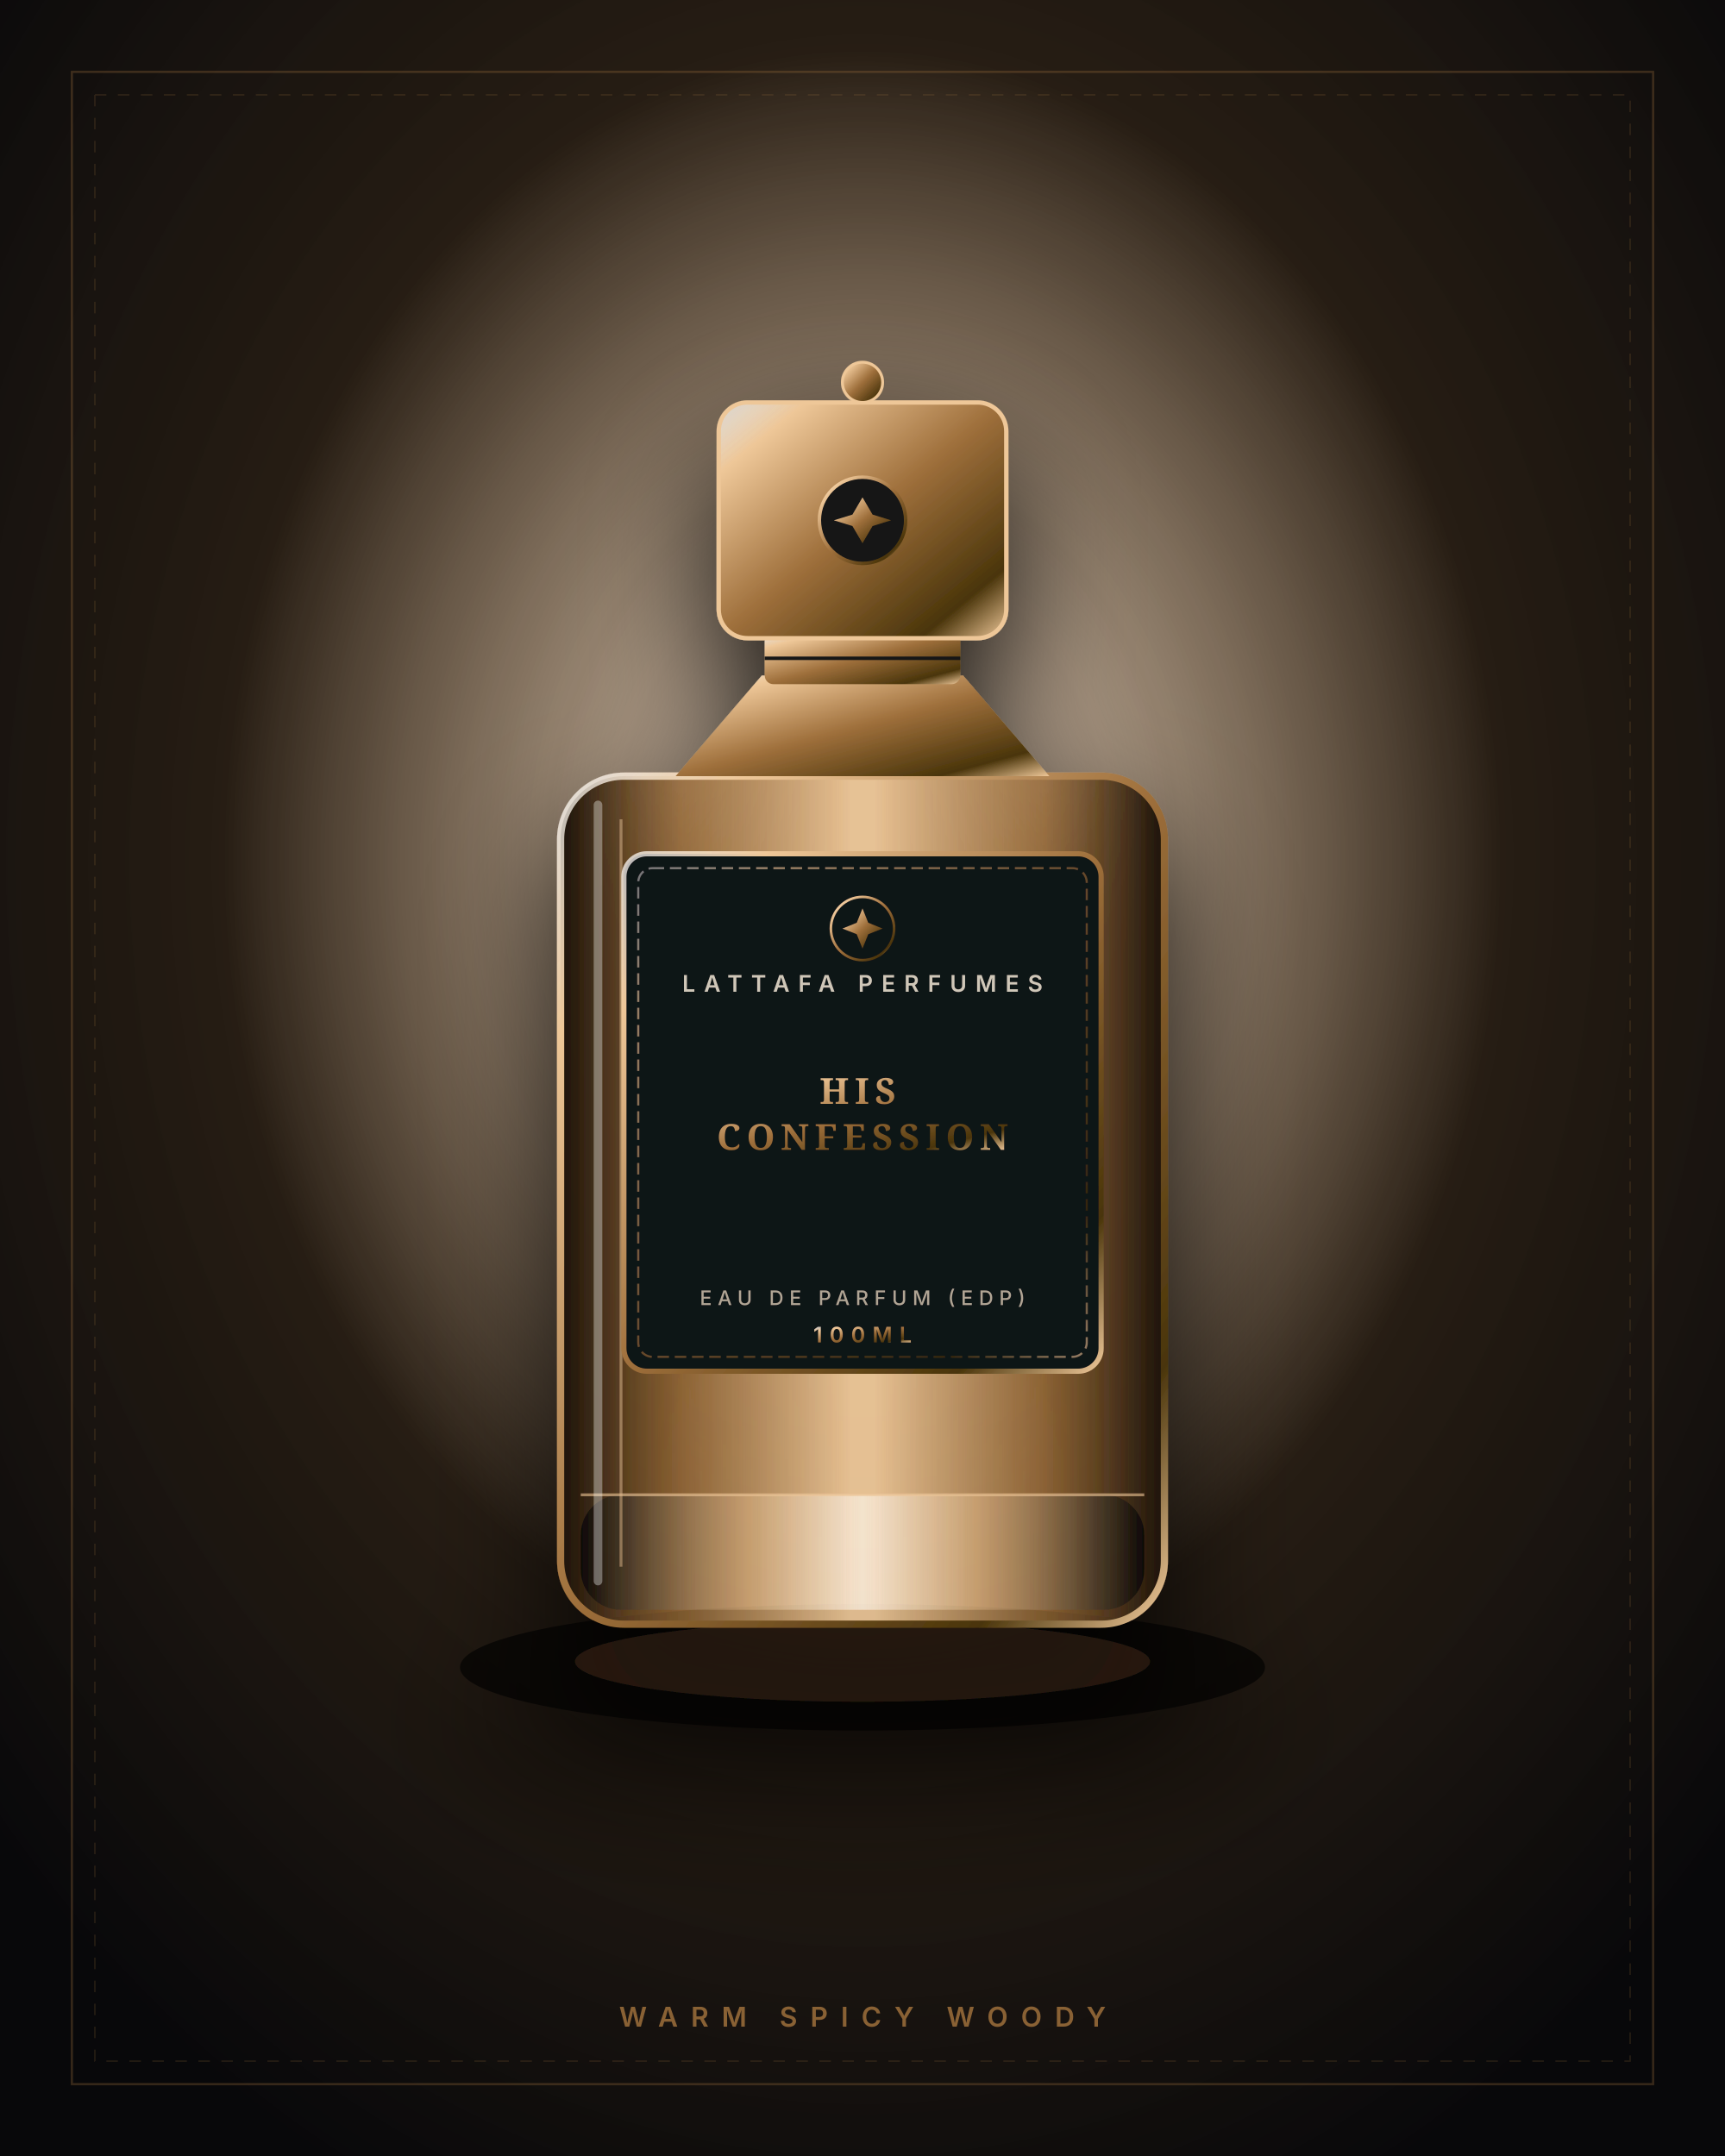
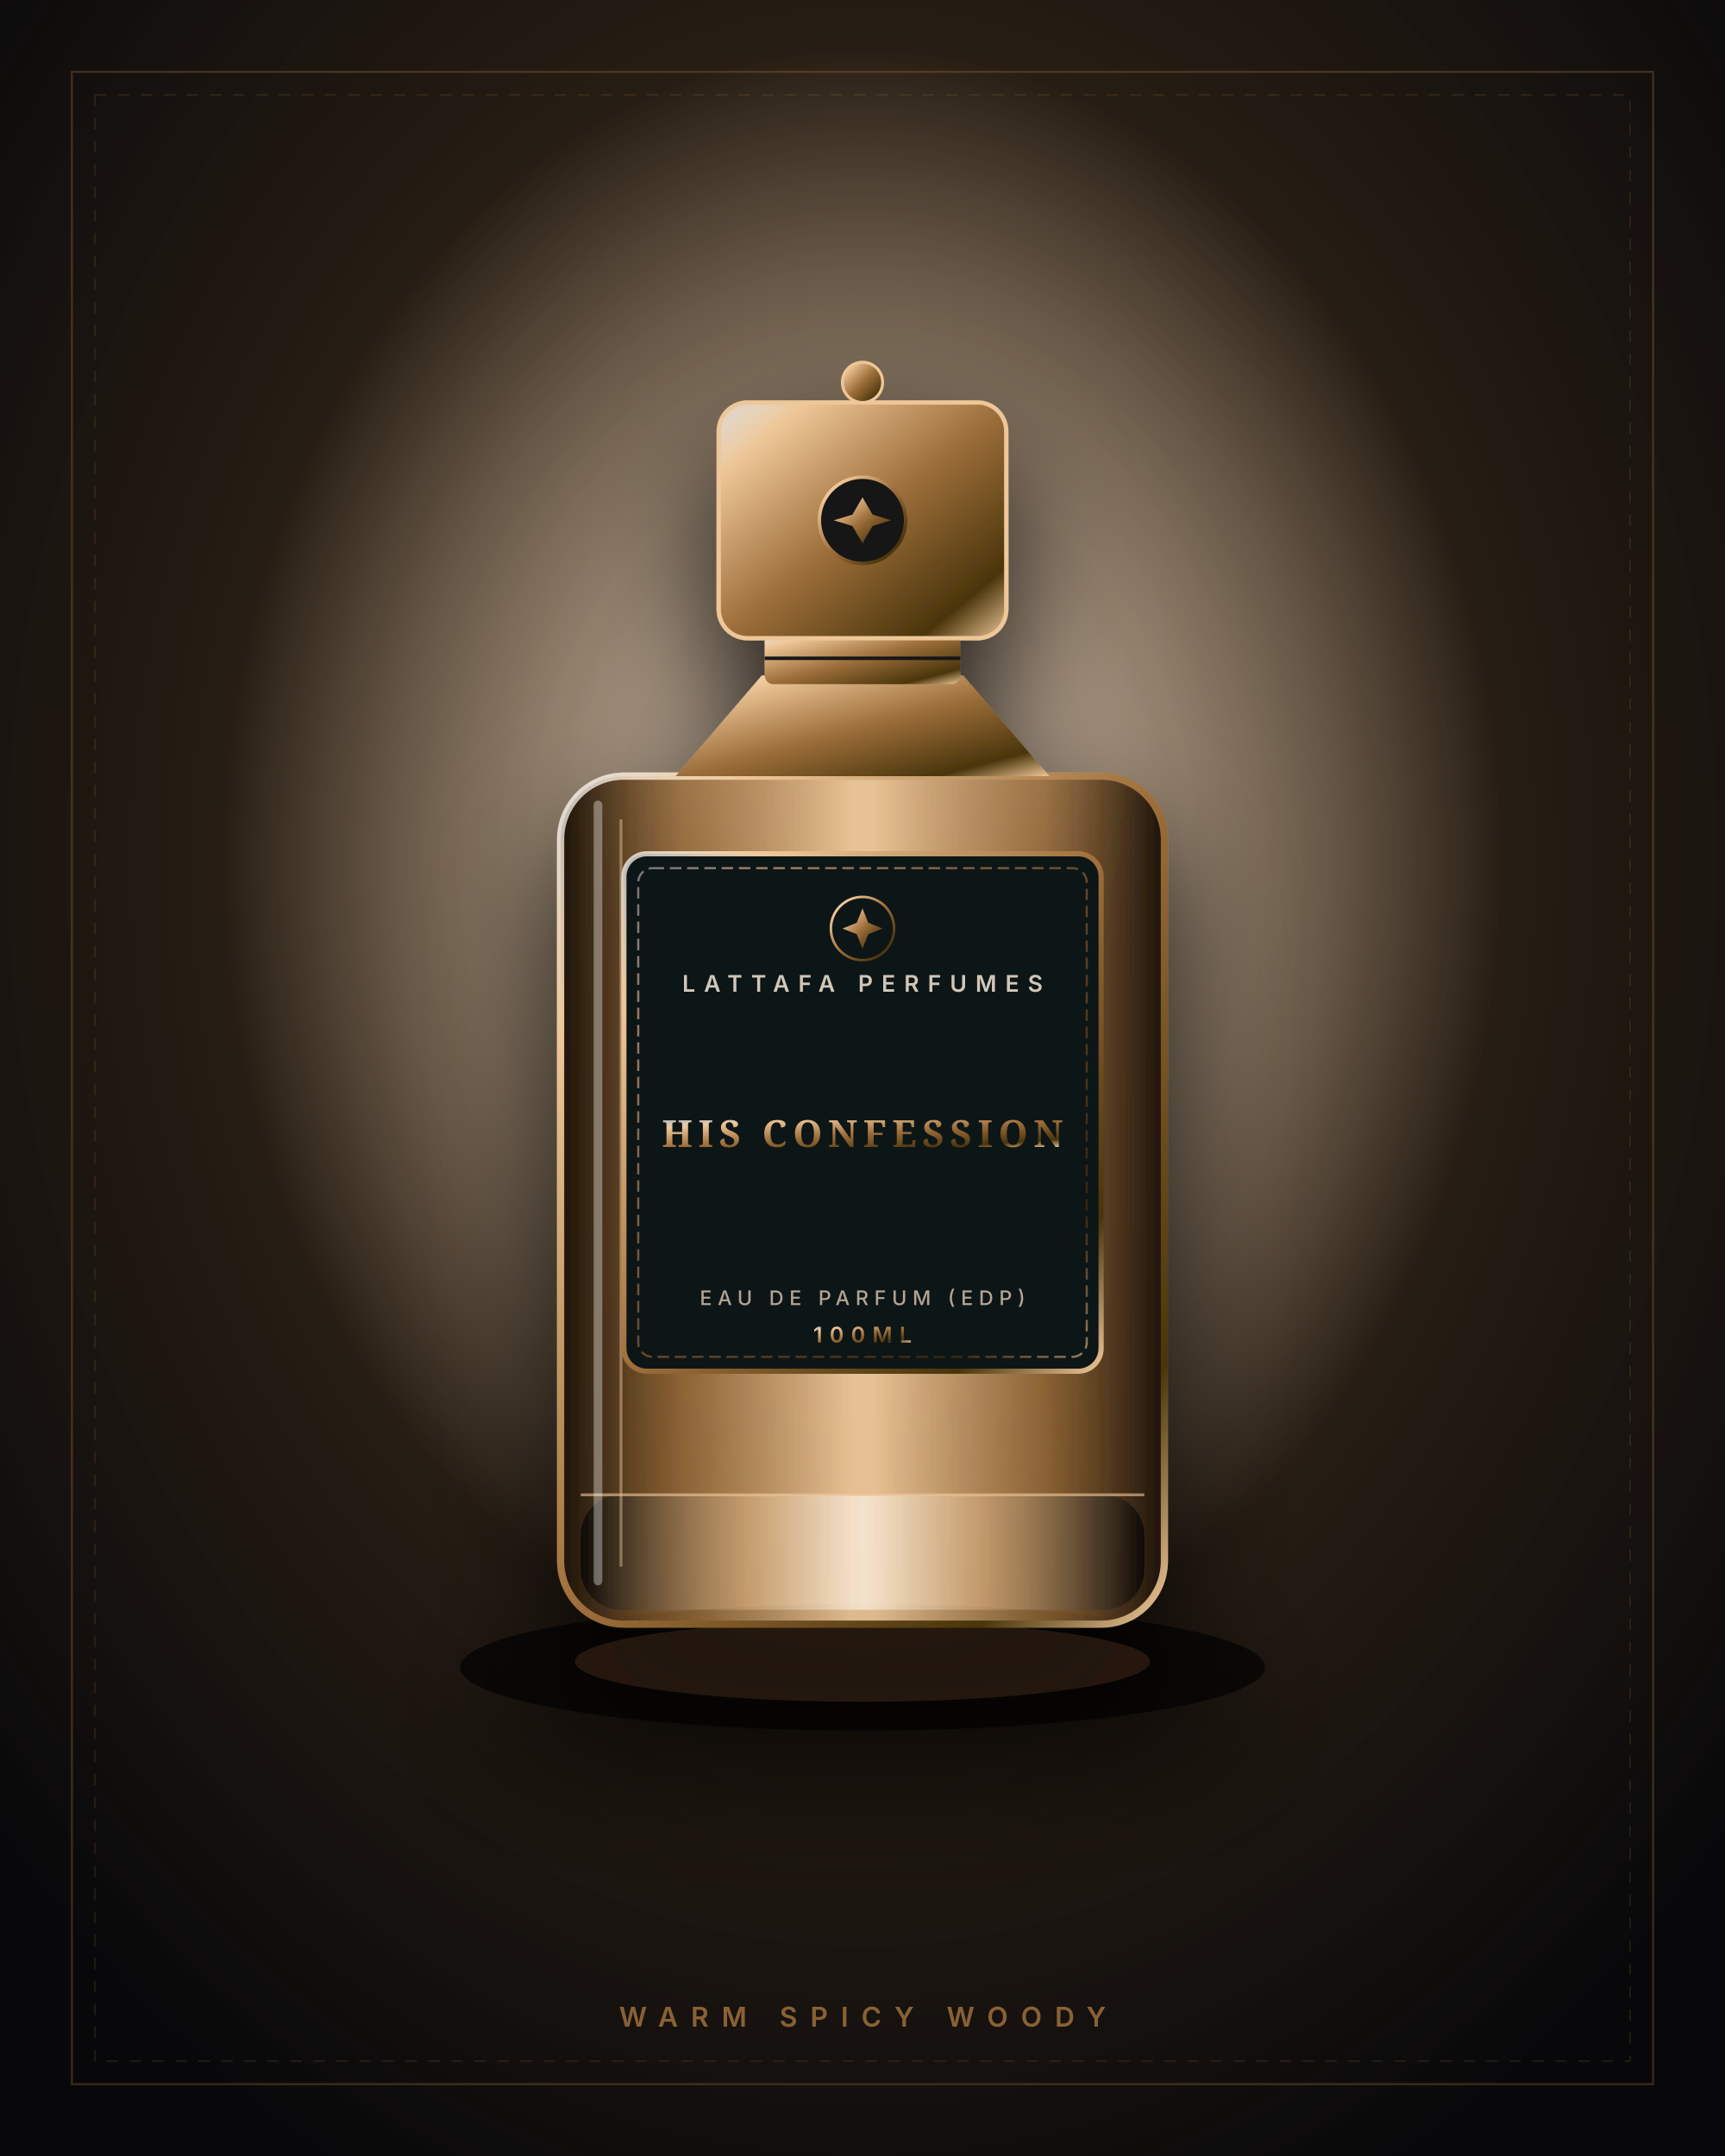
<svg xmlns="http://www.w3.org/2000/svg" viewBox="0 0 600 750" width="600" height="750">
  <defs>
    <radialGradient id="ambG" cx="50%" cy="40%" r="68%">
      <stop offset="0%" stop-color="#9e6f3b" stop-opacity="0.32" />
      <stop offset="55%" stop-color="#1c1208" stop-opacity="0.95" />
      <stop offset="100%" stop-color="#08080a" />
    </radialGradient>
    <linearGradient id="metalG" x1="0%" y1="0%" x2="100%" y2="100%">
      <stop offset="0%" stop-color="#ffffff" stop-opacity="0.7" />
      <stop offset="15%" stop-color="#eec798" />
      <stop offset="50%" stop-color="#9e6f3b" />
      <stop offset="85%" stop-color="#4a350b" />
      <stop offset="100%" stop-color="#eec798" />
    </linearGradient>
    <linearGradient id="bodyG" x1="0%" y1="0%" x2="100%" y2="0%">
      <stop offset="0%" stop-color="#1c1208" />
      <stop offset="20%" stop-color="#9e6f3b" stop-opacity="0.75" />
      <stop offset="48%" stop-color="#eec798" stop-opacity="0.92" />
      <stop offset="52%" stop-color="#eec798" stop-opacity="0.92" />
      <stop offset="80%" stop-color="#9e6f3b" stop-opacity="0.75" />
      <stop offset="100%" stop-color="#1c1208" />
    </linearGradient>
    <linearGradient id="baseG" x1="0%" y1="0%" x2="100%" y2="0%">
      <stop offset="0%" stop-color="#000000" stop-opacity="0.8" />
      <stop offset="30%" stop-color="#eec798" stop-opacity="0.4" />
      <stop offset="50%" stop-color="#ffffff" stop-opacity="0.6" />
      <stop offset="70%" stop-color="#eec798" stop-opacity="0.4" />
      <stop offset="100%" stop-color="#000000" stop-opacity="0.8" />
    </linearGradient>
    <filter id="flaconShadow" x="-30%" y="-20%" width="160%" height="150%">
      <feDropShadow dx="0" dy="20" stdDeviation="22" flood-color="#000000" flood-opacity="0.85" />
    </filter>
  </defs>
  <rect width="600" height="750" fill="url(#ambG)" />
  <rect x="25" y="25" width="550" height="700" fill="none" stroke="#9e6f3b" stroke-width="0.75" opacity="0.32" />
  <rect x="33" y="33" width="534" height="684" fill="none" stroke="#9e6f3b" stroke-width="0.5" stroke-dasharray="4,4" opacity="0.2" />
  <g transform="translate(300, 365)" filter="url(#flaconShadow)">
    <ellipse cx="0" cy="215" rx="140" ry="22" fill="#000000" opacity="0.65" />
    <ellipse cx="0" cy="213" rx="100" ry="14" fill="#9e6f3b" opacity="0.2" />
    <rect x="-105" y="-95" width="210" height="295" rx="22" fill="url(#bodyG)" stroke="url(#metalG)" stroke-width="2.5" />
    <rect x="-98" y="155" width="196" height="40" rx="14" fill="url(#baseG)" opacity="0.9" />
    <line x1="-98" y1="155" x2="98" y2="155" stroke="#eec798" stroke-width="1" opacity="0.6" />
    <line x1="-92" y1="-85" x2="-92" y2="185" stroke="#ffffff" stroke-width="3" stroke-linecap="round" opacity="0.35" />
    <line x1="-84" y1="-80" x2="-84" y2="180" stroke="#eec798" stroke-width="1" opacity="0.45" />
    <rect x="-83.0" y="-68.0" width="166" height="180" rx="8" fill="#111216" stroke="url(#metalG)" stroke-width="1.8" />
    <rect x="-78.0" y="-63.0" width="156" height="170" rx="5" fill="none" stroke="url(#metalG)" stroke-width="0.75" stroke-dasharray="4,2" opacity="0.6" />
    <g transform="translate(0, -42.0)">
      <circle cx="0" cy="0" r="11" fill="none" stroke="url(#metalG)" stroke-width="0.9" />
      <polygon points="0,-7 2,-2 7,0 2,2 0,7 -2,2 -7,0 -2,-2" fill="url(#metalG)" />
    </g>
    <text x="0" y="-20.0" font-family="'Inter', -apple-system, sans-serif" font-size="8" font-weight="600" letter-spacing="3" fill="#cfc7b8" text-anchor="middle">LATTAFA PERFUMES</text>
    <line x1="-63.0" y1="-12.0" x2="63.0" y2="-12.0" stroke="url(#metalG)" stroke-width="0.6" opacity="0.5" />
-     <text x="0" y="19" font-family="'Cinzel', 'Playfair Display', 'Georgia', serif" font-size="12.5" font-weight="700" letter-spacing="2" fill="url(#metalG)" text-anchor="middle">
-       <tspan x="0" dy="0">HIS</tspan>
-       <tspan x="0" dy="16">CONFESSION</tspan>
-     </text>
+     <text x="0" y="34" font-family="'Cinzel', 'Playfair Display', 'Georgia', serif" font-size="13" font-weight="700" letter-spacing="2" fill="url(#metalG)" text-anchor="middle">HIS CONFESSION</text>
    <line x1="-59.0" y1="74.0" x2="59.0" y2="74.0" stroke="url(#metalG)" stroke-width="0.6" opacity="0.5" />
    <text x="0" y="89.0" font-family="'Inter', -apple-system, sans-serif" font-size="7" font-weight="500" letter-spacing="2" fill="#b0a594" text-anchor="middle">EAU DE PARFUM (EDP)</text>
    <text x="0" y="102.0" font-family="'Inter', -apple-system, sans-serif" font-size="7.5" font-weight="600" letter-spacing="2.5" fill="url(#metalG)" text-anchor="middle">100ML</text>
    <path d="M-65,-95 L-35,-130 L35,-130 L65,-95 Z" fill="url(#metalG)" />
    <rect x="-34" y="-145" width="68" height="18" rx="3" fill="url(#metalG)" />
    <line x1="-34" y1="-136" x2="34" y2="-136" stroke="#121316" stroke-width="1.2" />
    <rect x="-50" y="-225" width="100" height="82" rx="10" fill="url(#metalG)" stroke="#eec798" stroke-width="1.5" />
    <circle cx="0" cy="-184" r="15" fill="#121316" stroke="url(#metalG)" stroke-width="1.2" />
    <polygon points="0,-192 3.5,-186 10,-184 3.5,-182 0,-176 -3.5,-182 -10,-184 -3.5,-186" fill="url(#metalG)" />
    <circle cx="0" cy="-232" r="7" fill="url(#metalG)" stroke="#eec798" stroke-width="1" />
  </g>
  <text x="300" y="705" font-family="'Inter', -apple-system, sans-serif" font-size="9.5" font-weight="600" letter-spacing="4.5" fill="#9e6f3b" opacity="0.85" text-anchor="middle">WARM SPICY WOODY</text>
</svg>
